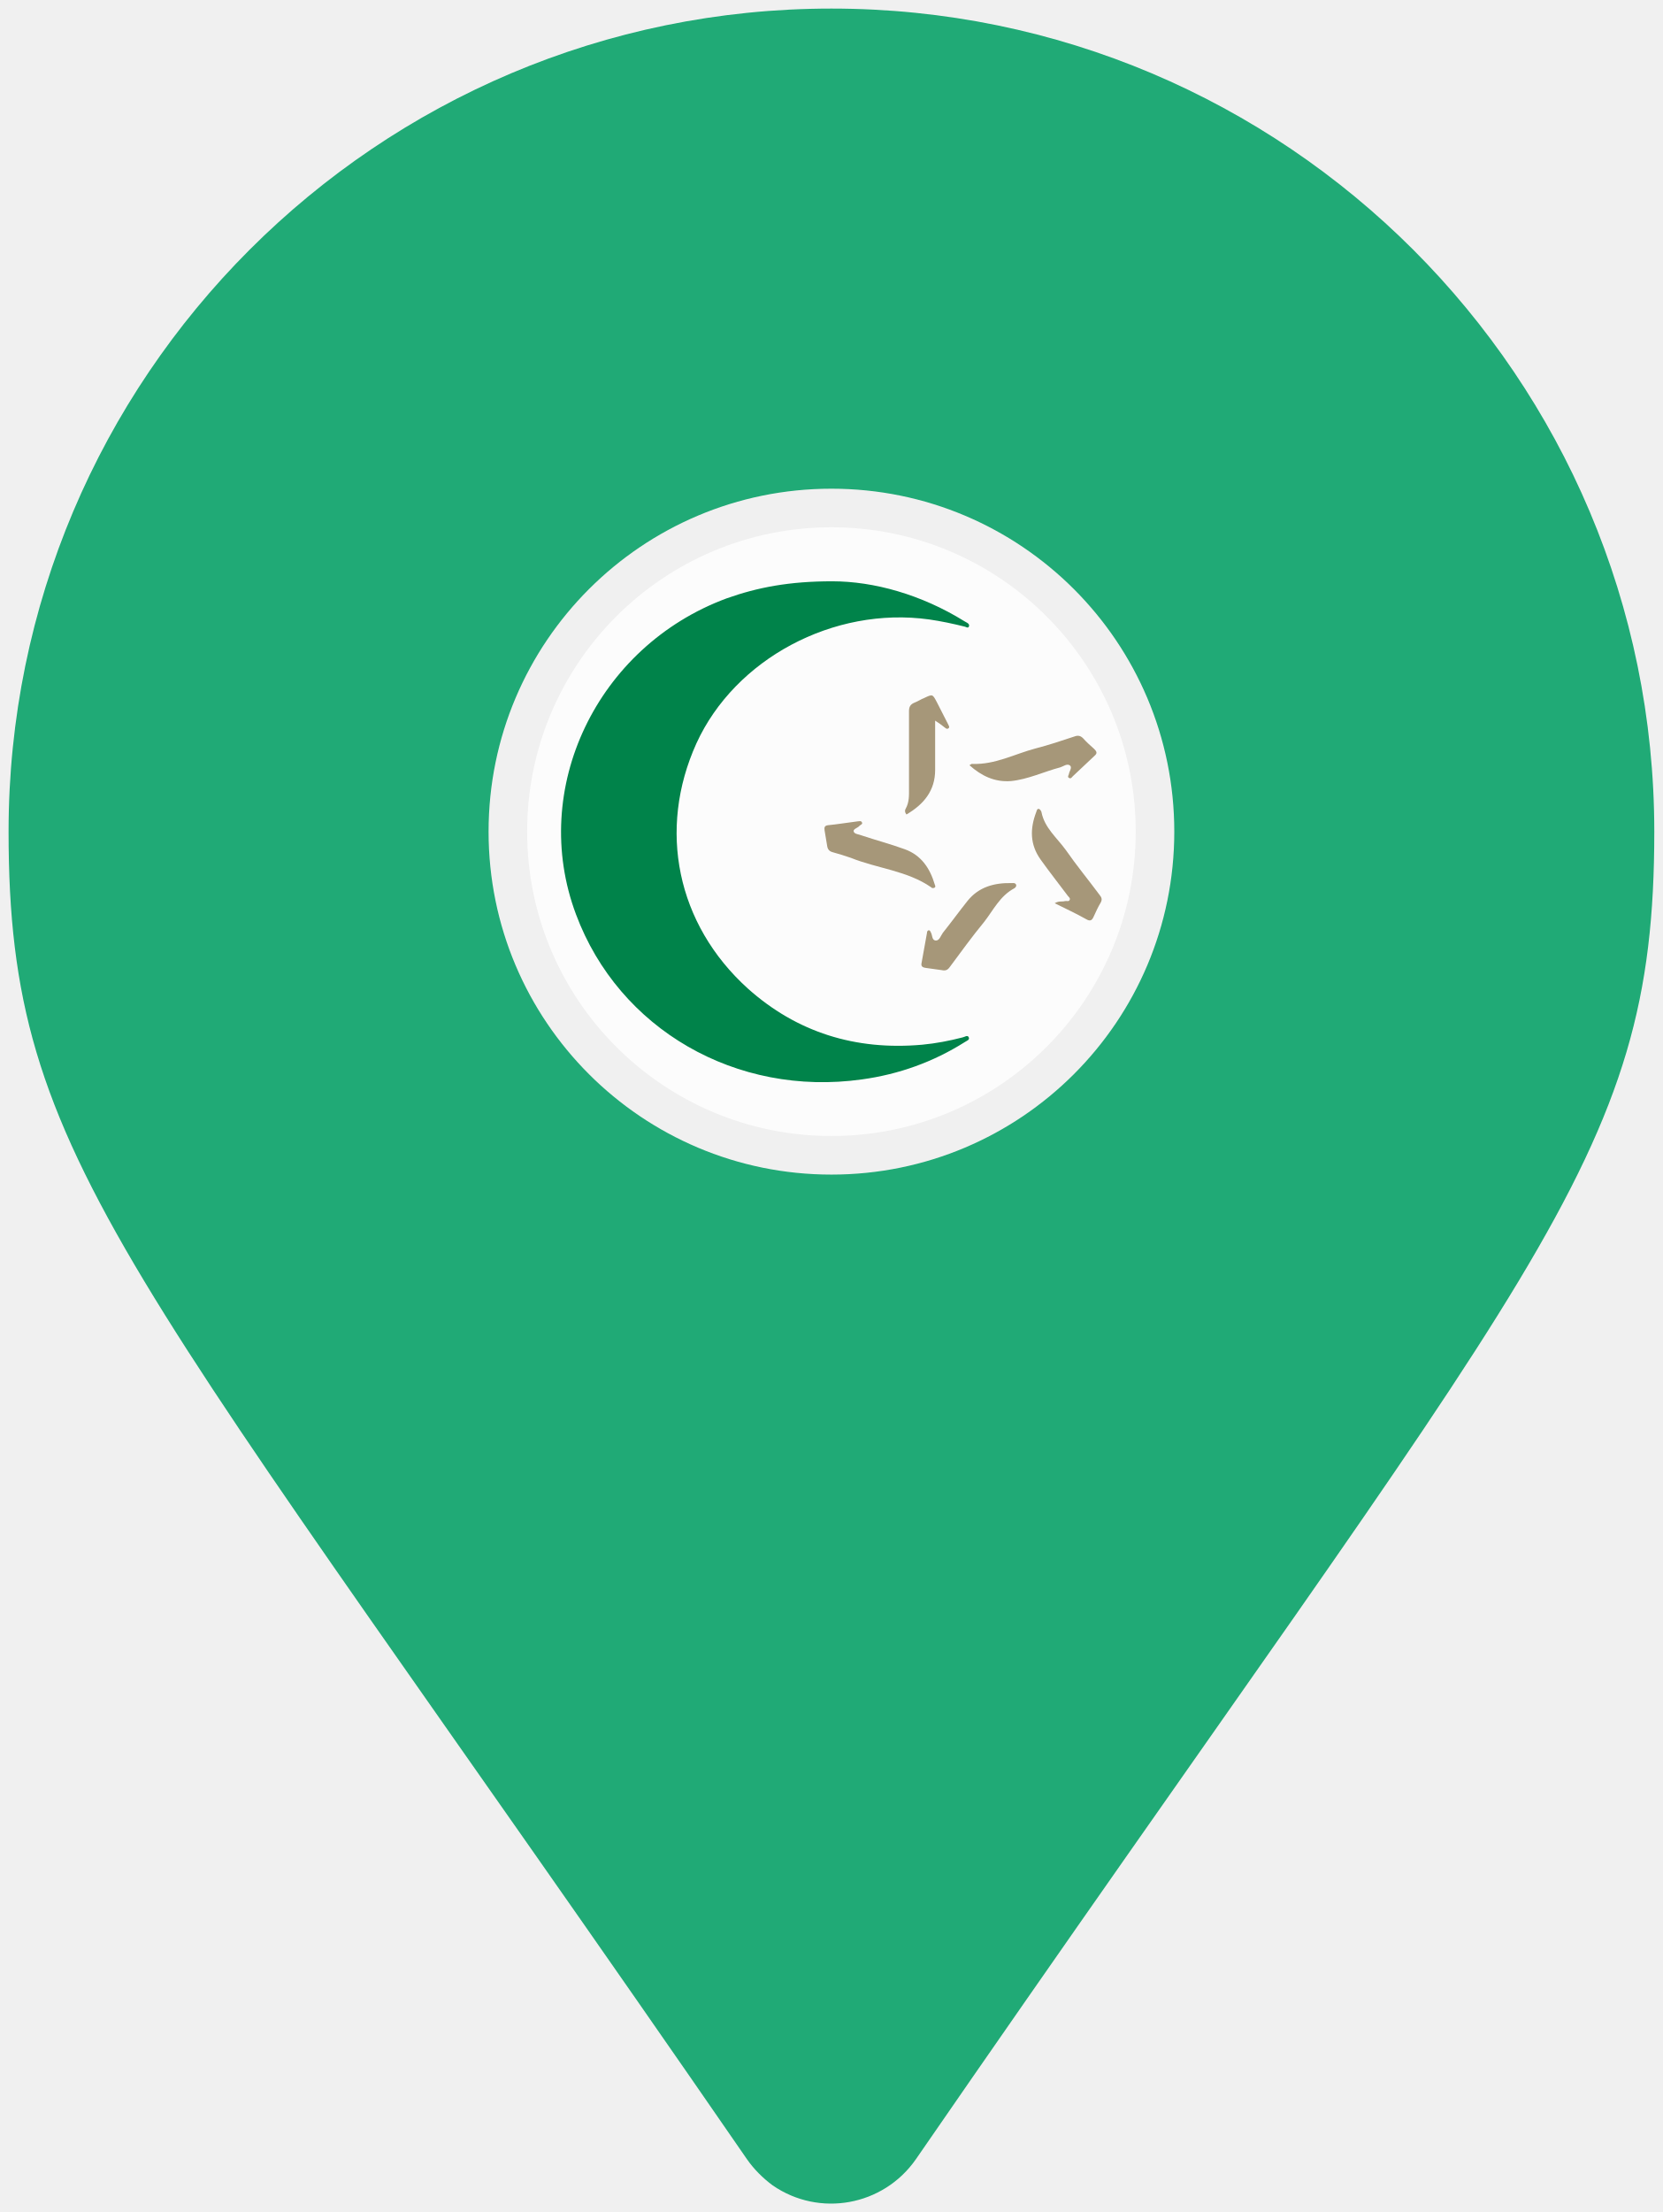
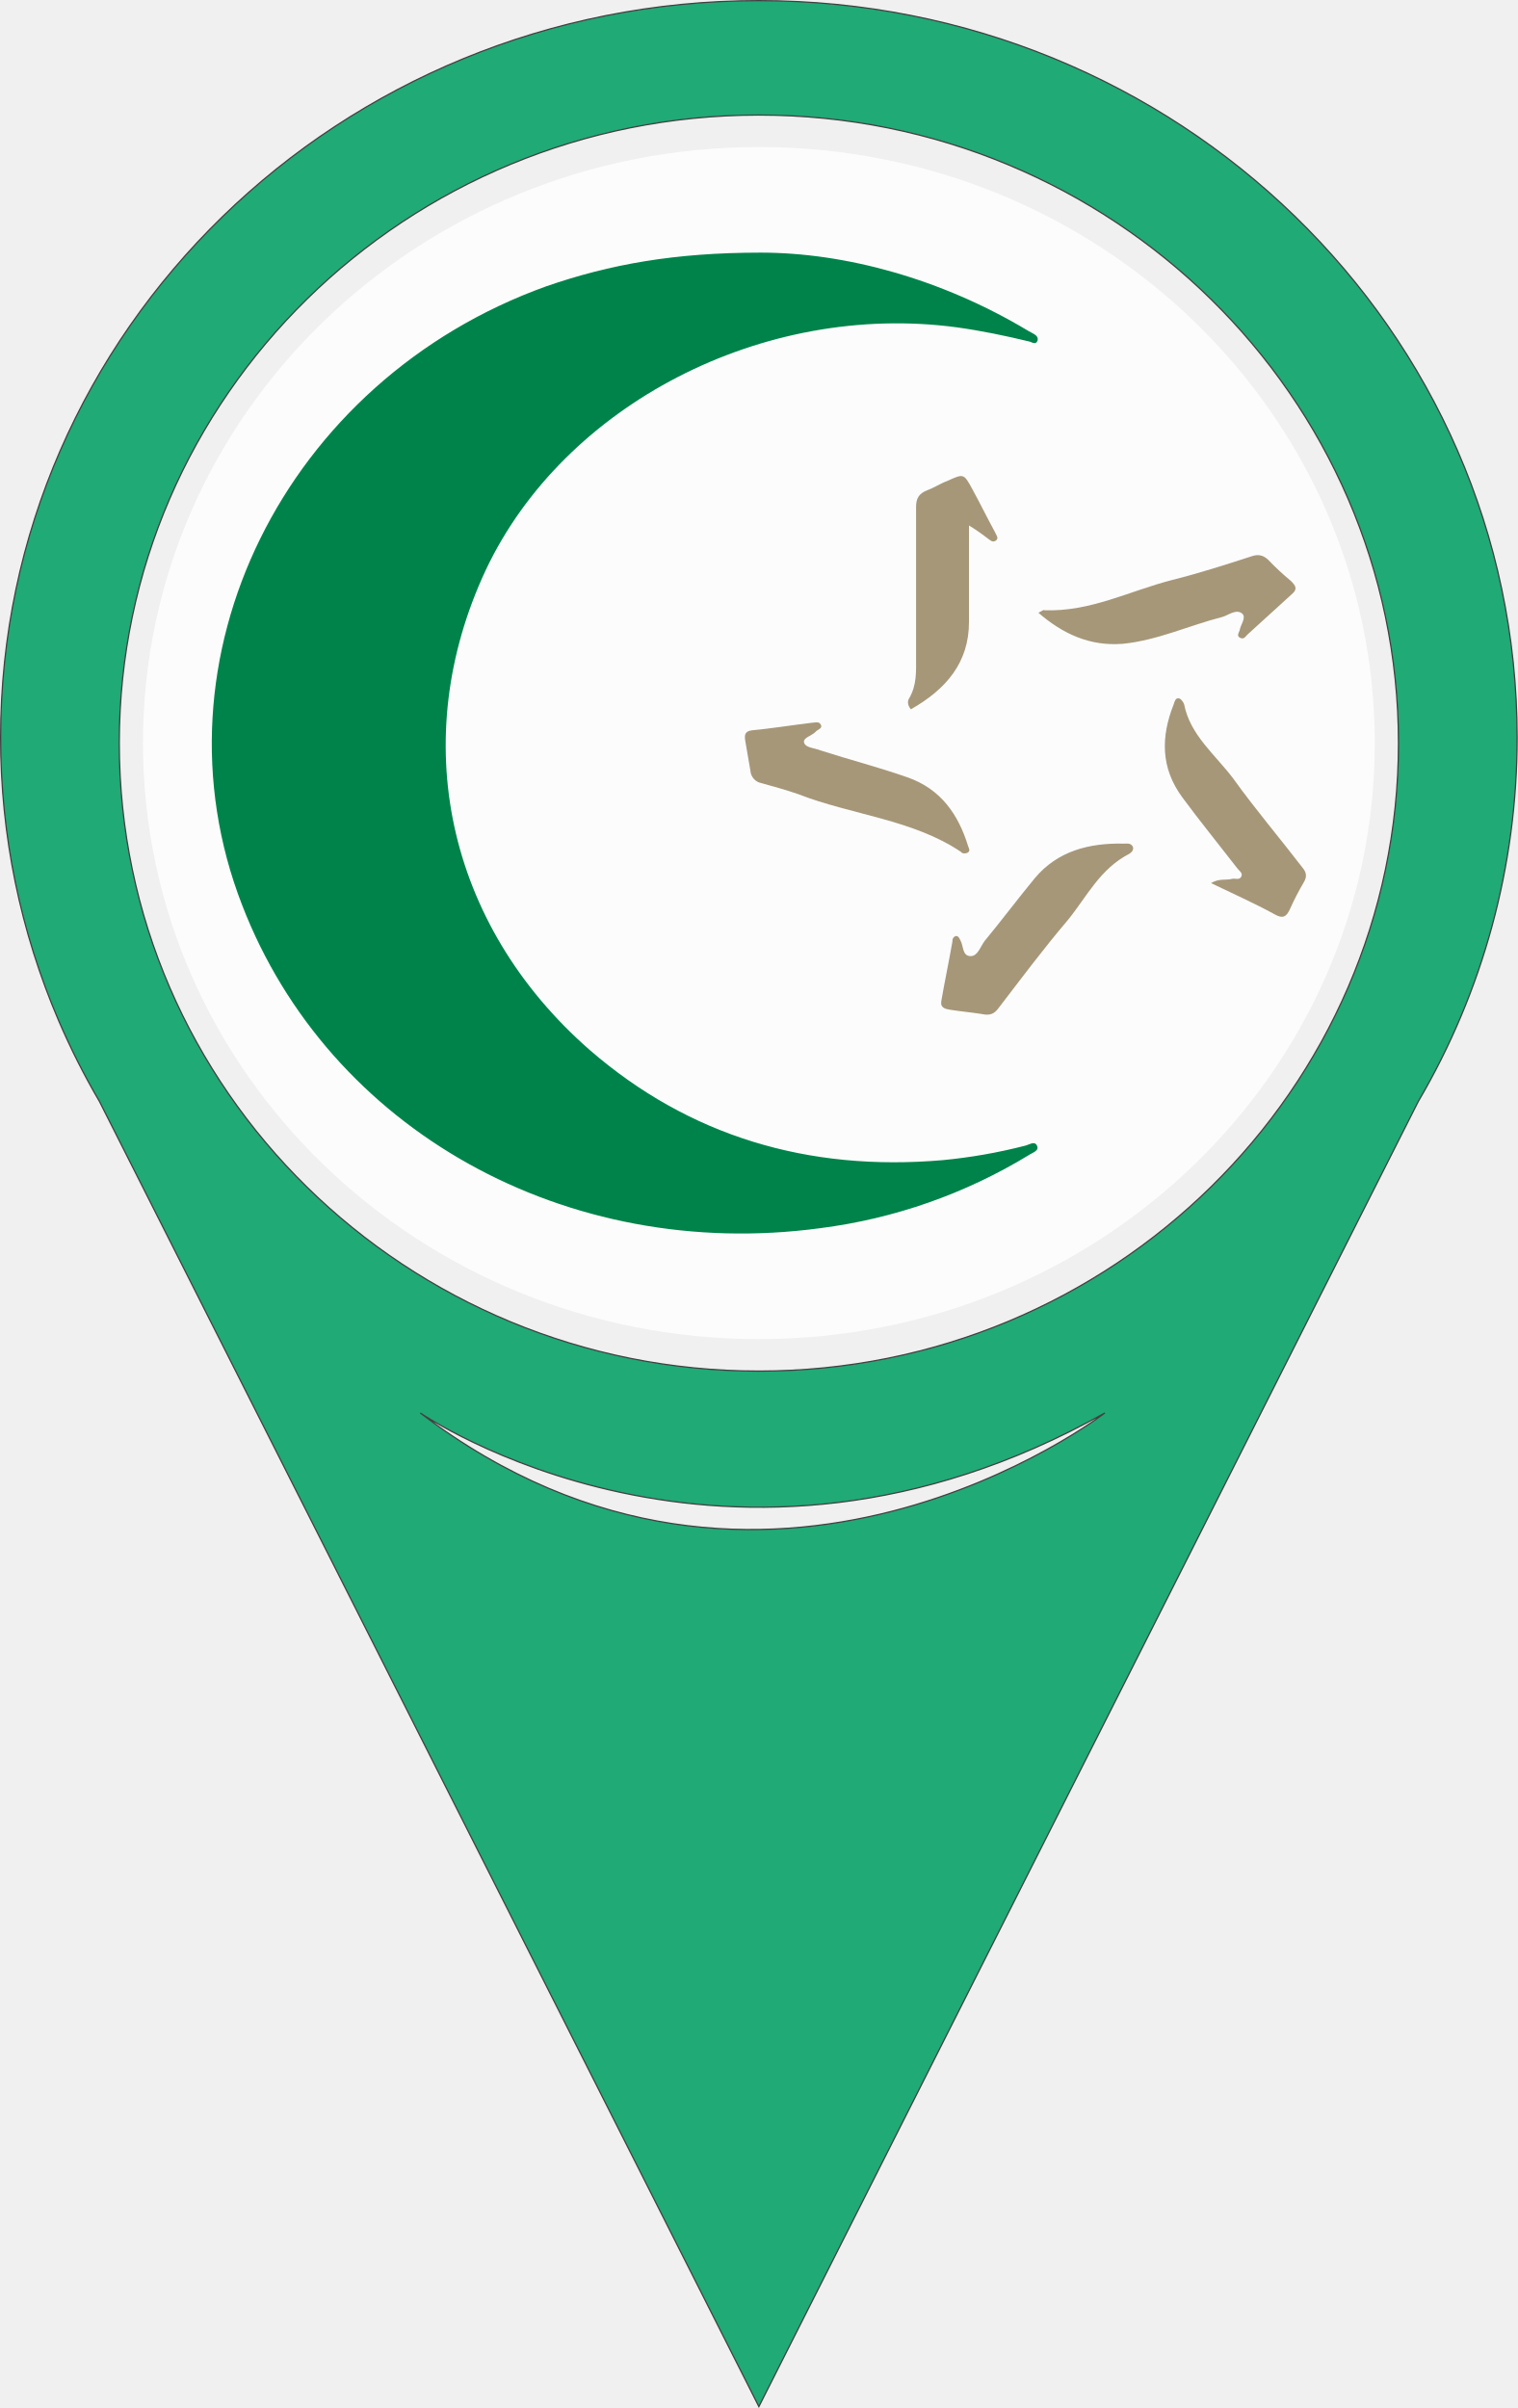
- <svg xmlns="http://www.w3.org/2000/svg" version="1.1" id="Layer_1" x="0px" y="0px" viewBox="0 0 388 516" style="enable-background:new 0 0 388 516;" xml:space="preserve">
-   <style type="text/css">
- 	.st0{fill:#20AA76;}
- 	.st1{opacity:0.8;fill:#FFFFFF;}
- 	.st2{fill:#00834A;}
- 	.st3{fill:#A69779;}
- </style>
-   <path class="st0" d="M174.3,503.7C29,293,2,271.4,2,194C2,88,88,2,194,2s192,86,192,192c0,77.4-27,99-172.3,309.7  c-7.6,10.9-22.5,13.6-33.4,6.1C178,508.1,175.9,506,174.3,503.7L174.3,503.7z M194,274c44.2,0,80-35.8,80-80s-35.8-80-80-80  s-80,35.8-80,80S149.8,274,194,274z" />
-   <circle class="st1" cx="194" cy="194" r="71" />
-   <g>
-     <path class="st2" d="M194.2,135.6c9.7,0,20.8,3.1,30.8,9.3c0.2,0.1,0.5,0.3,0.7,0.4c0.3,0.2,0.5,0.4,0.4,0.8   c-0.2,0.5-0.6,0.2-0.9,0.1c-2.8-0.7-5.6-1.3-8.4-1.7c-22.3-3.1-45.3,9.2-54.3,28.9c-9.1,20.1-4.6,42.2,12,57.2   c11.4,10.2,25.1,14.5,40.7,13.1c3.2-0.3,6.3-0.9,9.4-1.7c0.5-0.1,1.1-0.6,1.4-0.1c0.4,0.7-0.5,0.9-0.9,1.2   c-7.3,4.6-15.3,7.5-24,8.7c-29.3,4.1-56.7-11.7-66.7-38.5c-11-29.3,4.9-62.5,35.1-73.7C176.8,137,184.2,135.6,194.2,135.6" />
-     <path class="st3" d="M215,224.8c0.4-2.4,0.9-4.8,1.3-7.2c0-0.3,0.1-0.5,0.4-0.6c0.3,0,0.4,0.3,0.5,0.5c0.4,0.7,0.2,1.9,1.2,1.9   c0.8,0,1.1-1.1,1.6-1.8c2-2.5,3.8-5,5.8-7.5c2.6-3.2,6.2-4.2,10.3-4.1c0.3,0,0.8-0.1,1,0.4c0.1,0.3-0.1,0.6-0.4,0.8   c-3.4,1.8-4.9,5.1-7.1,7.9c-2.8,3.4-5.4,7-8,10.5c-0.5,0.7-1,0.9-1.9,0.7c-1.2-0.2-2.4-0.3-3.6-0.5   C215.5,225.7,214.9,225.6,215,224.8" />
-     <path class="st3" d="M226.2,178.5c0.4-0.2,0.6-0.4,0.7-0.3c5.3,0.2,9.8-2.3,14.7-3.6c3.1-0.8,6.1-1.8,9.1-2.8   c0.8-0.3,1.4-0.2,2,0.4c0.8,0.9,1.7,1.7,2.6,2.5c0.6,0.6,0.8,1,0.1,1.6c-1.7,1.6-3.4,3.2-5.1,4.8c-0.2,0.2-0.4,0.6-0.8,0.4   c-0.5-0.2-0.2-0.6-0.1-0.9c0.1-0.7,0.8-1.5,0.3-2c-0.7-0.6-1.6,0.2-2.3,0.4c-3.8,1-7.5,2.8-11.5,3.2   C232.1,182.5,229,181,226.2,178.5" />
-     <path class="st3" d="M200.1,191.6c0.3,0,0.8-0.2,1,0.2c0.3,0.5-0.4,0.6-0.6,0.9c-0.5,0.5-1.5,0.7-1.3,1.3s1.2,0.6,1.9,0.9   c3.3,1.1,6.7,2,10,3.2c3.9,1.4,5.9,4.5,7,8.2c0.1,0.3,0.3,0.6-0.1,0.8c-0.2,0.1-0.6,0.1-0.7-0.1c-5.6-3.9-12.6-4.4-18.8-6.9   c-1.4-0.5-2.8-0.9-4.2-1.3c-0.8-0.2-1.2-0.7-1.3-1.5c-0.2-1.2-0.4-2.4-0.6-3.6c-0.1-0.7,0-1.1,0.8-1.2   C195.3,192.3,197.7,191.9,200.1,191.6" />
-     <path class="st3" d="M246.1,210.7c1-0.6,1.7-0.3,2.4-0.5c0.4-0.1,0.9,0.2,1.1-0.3c0.2-0.4-0.3-0.7-0.5-1c-2.1-2.8-4.3-5.6-6.3-8.4   c-2.5-3.5-2.5-7.2-1-11.1c0.1-0.3,0.2-0.8,0.6-0.7c0.2,0,0.5,0.4,0.6,0.7c0.7,3.7,3.6,6,5.7,8.9c2.5,3.6,5.3,7,7.9,10.5   c0.5,0.6,0.6,1.1,0.2,1.8c-0.6,1-1.1,2.1-1.6,3.2c-0.4,0.9-0.8,1.2-1.8,0.6C251.1,213.1,248.7,212,246.1,210.7" />
-     <path class="st3" d="M218.2,168.1c0,4.1,0,7.8,0,11.5c0,4.8-2.6,8-6.7,10.4c-0.4-0.5-0.4-1-0.2-1.3c0.9-1.6,0.8-3.2,0.8-4.9   c0-6,0-12,0-17.9c0-1,0.3-1.6,1.3-2c0.8-0.3,1.5-0.8,2.3-1.1c1.9-0.9,1.9-0.9,2.9,1c0.9,1.7,1.7,3.4,2.6,5.1c0.1,0.3,0.5,0.7,0.1,1   s-0.7-0.1-1-0.3C219.7,169.1,219.1,168.7,218.2,168.1" />
+ <svg xmlns="http://www.w3.org/2000/svg" width="610.461" height="968.53" viewBox="0 0 610.461 968.53">
+   <defs>
+     <style>.cls-1{fill:#20aa76;stroke:#414042;stroke-miterlimit:10;stroke-width:0.5px;}.cls-2{fill:#fff;isolation:isolate;opacity:0.8;}.cls-3{fill:#00834a;}.cls-4{fill:#a69779;}</style>
+   </defs>
+   <g id="Layer_2" data-name="Layer 2">
+     <path class="cls-1" d="M568.058,110.142c-168.436,0-304.98,132.694-304.98,296.38a288.253,288.253,0,0,0,23.409,114.036h0l.001.002a291.82,291.82,0,0,0,16.353,32.367l265.218,524.94L833.275,552.93a288.601,288.601,0,0,0,39.764-146.409C873.039,242.836,736.495,110.142,568.058,110.142ZM431.865,678.203s123.503,85.321,275.354,0C707.219,678.203,570.387,783.732,431.865,678.203Zm136.193-16.841c-141.85,0-257.254-113.313-257.254-252.597s115.404-252.597,257.254-252.597c141.851,0,257.256,113.313,257.256,252.597S709.909,661.363,568.058,661.363Z" transform="translate(-262.8281 -109.8917)" />
+     <ellipse class="cls-2" cx="305.23" cy="298.874" rx="247.722" ry="239.736" />
+     <path class="cls-3" d="M568.831,211.501c33.844,0,72.572,10.467,107.462,31.402.698.338,1.744,1.013,2.442,1.351,1.047.675,1.744,1.351,1.396,2.701-.698,1.688-2.094.675-3.14.338-9.769-2.364-19.539-4.389-29.308-5.74-77.806-10.467-158.053,31.064-189.455,97.583-31.75,67.869-16.05,142.491,41.868,193.139,39.775,34.441,87.575,48.96,142.004,44.233a214.77,214.77,0,0,0,32.797-5.74c1.744-.338,3.838-2.026,4.885-.338,1.396,2.364-1.744,3.039-3.14,4.052a213.162,213.162,0,0,1-83.737,29.376C490.677,617.702,395.077,564.352,360.187,473.86c-38.379-98.933,17.096-211.035,122.465-248.853,25.47-8.779,51.289-13.506,86.179-13.506" transform="translate(-262.8281 -109.8917)" />
+     <path class="cls-4" d="M641.403,512.691c1.396-8.104,3.14-16.207,4.536-24.311a1.854,1.854,0,0,1,1.395-2.026c1.047,0,1.396,1.013,1.745,1.688,1.396,2.364.698,6.415,4.187,6.415,2.791,0,3.838-3.714,5.582-6.078,6.978-8.441,13.258-16.883,20.236-25.324,9.072-10.805,21.632-14.182,35.937-13.844,1.047,0,2.791-.338,3.489,1.351.349,1.013-.349,2.026-1.396,2.701-11.863,6.078-17.096,17.221-24.772,26.675-9.769,11.48-18.841,23.636-27.912,35.454-1.745,2.364-3.489,3.039-6.629,2.364-4.187-.675-8.374-1.013-12.56-1.688-2.094-.338-4.187-.675-3.838-3.377" transform="translate(-262.8281 -109.8917)" />
+     <path class="cls-4" d="M680.481,356.356c1.396-.675,2.093-1.351,2.442-1.013,18.492.675,34.193-7.766,51.289-12.156,10.816-2.701,21.283-6.078,31.75-9.454,2.791-1.013,4.885-.675,6.978,1.351a105.646,105.646,0,0,0,9.072,8.441c2.093,2.026,2.791,3.377.349,5.402l-17.794,16.207c-.698.675-1.396,2.026-2.791,1.351-1.744-.675-.698-2.026-.349-3.039.349-2.364,2.791-5.065,1.047-6.753-2.442-2.026-5.582.675-8.025,1.351-13.258,3.377-26.168,9.454-40.124,10.805-13.258,1.013-24.074-4.052-33.844-12.493" transform="translate(-262.8281 -109.8917)" />
+     <path class="cls-4" d="M589.417,400.589c1.047,0,2.791-.675,3.489.675,1.047,1.688-1.396,2.026-2.094,3.039-1.744,1.688-5.234,2.364-4.536,4.389s4.187,2.026,6.629,3.039c11.514,3.714,23.377,6.753,34.89,10.805,13.607,4.727,20.585,15.194,24.423,27.688.349,1.013,1.047,2.026-.349,2.701-.698.338-2.093.338-2.442-.338-19.539-13.169-43.962-14.857-65.594-23.298-4.885-1.688-9.769-3.039-14.654-4.389a5.453,5.453,0,0,1-4.536-5.065l-2.093-12.156c-.349-2.364,0-3.714,2.791-4.052,7.327-.675,15.701-2.026,24.075-3.039" transform="translate(-262.8281 -109.8917)" />
+     <path class="cls-4" d="M749.913,465.081c3.489-2.026,5.931-1.013,8.374-1.688,1.396-.338,3.14.675,3.838-1.013.698-1.351-1.047-2.364-1.744-3.377-7.327-9.454-15.003-18.909-21.981-28.363-8.723-11.818-8.723-24.311-3.489-37.48.349-1.013.698-2.701,2.093-2.364.698,0,1.745,1.351,2.094,2.364,2.442,12.493,12.56,20.259,19.887,30.051,8.723,12.156,18.492,23.636,27.563,35.454,1.744,2.026,2.093,3.714.698,6.078a106.143,106.143,0,0,0-5.582,10.805c-1.396,3.039-2.791,4.052-6.28,2.026-8.025-4.389-16.399-8.104-25.47-12.493" transform="translate(-262.8281 -109.8917)" />
+     <path class="cls-4" d="M652.568,321.239v38.83c0,16.208-9.072,27.012-23.377,35.116-1.396-1.688-1.396-3.377-.698-4.39,3.14-5.402,2.791-10.805,2.791-16.545v-60.44c0-3.377,1.047-5.402,4.536-6.753,2.791-1.013,5.234-2.701,8.025-3.714,6.629-3.039,6.629-3.039,10.118,3.377,3.14,5.74,5.931,11.48,9.072,17.221.349,1.013,1.744,2.364.349,3.377s-2.442-.338-3.489-1.013a82.711,82.711,0,0,0-7.327-5.065" transform="translate(-262.8281 -109.8917)" />
  </g>
</svg>
